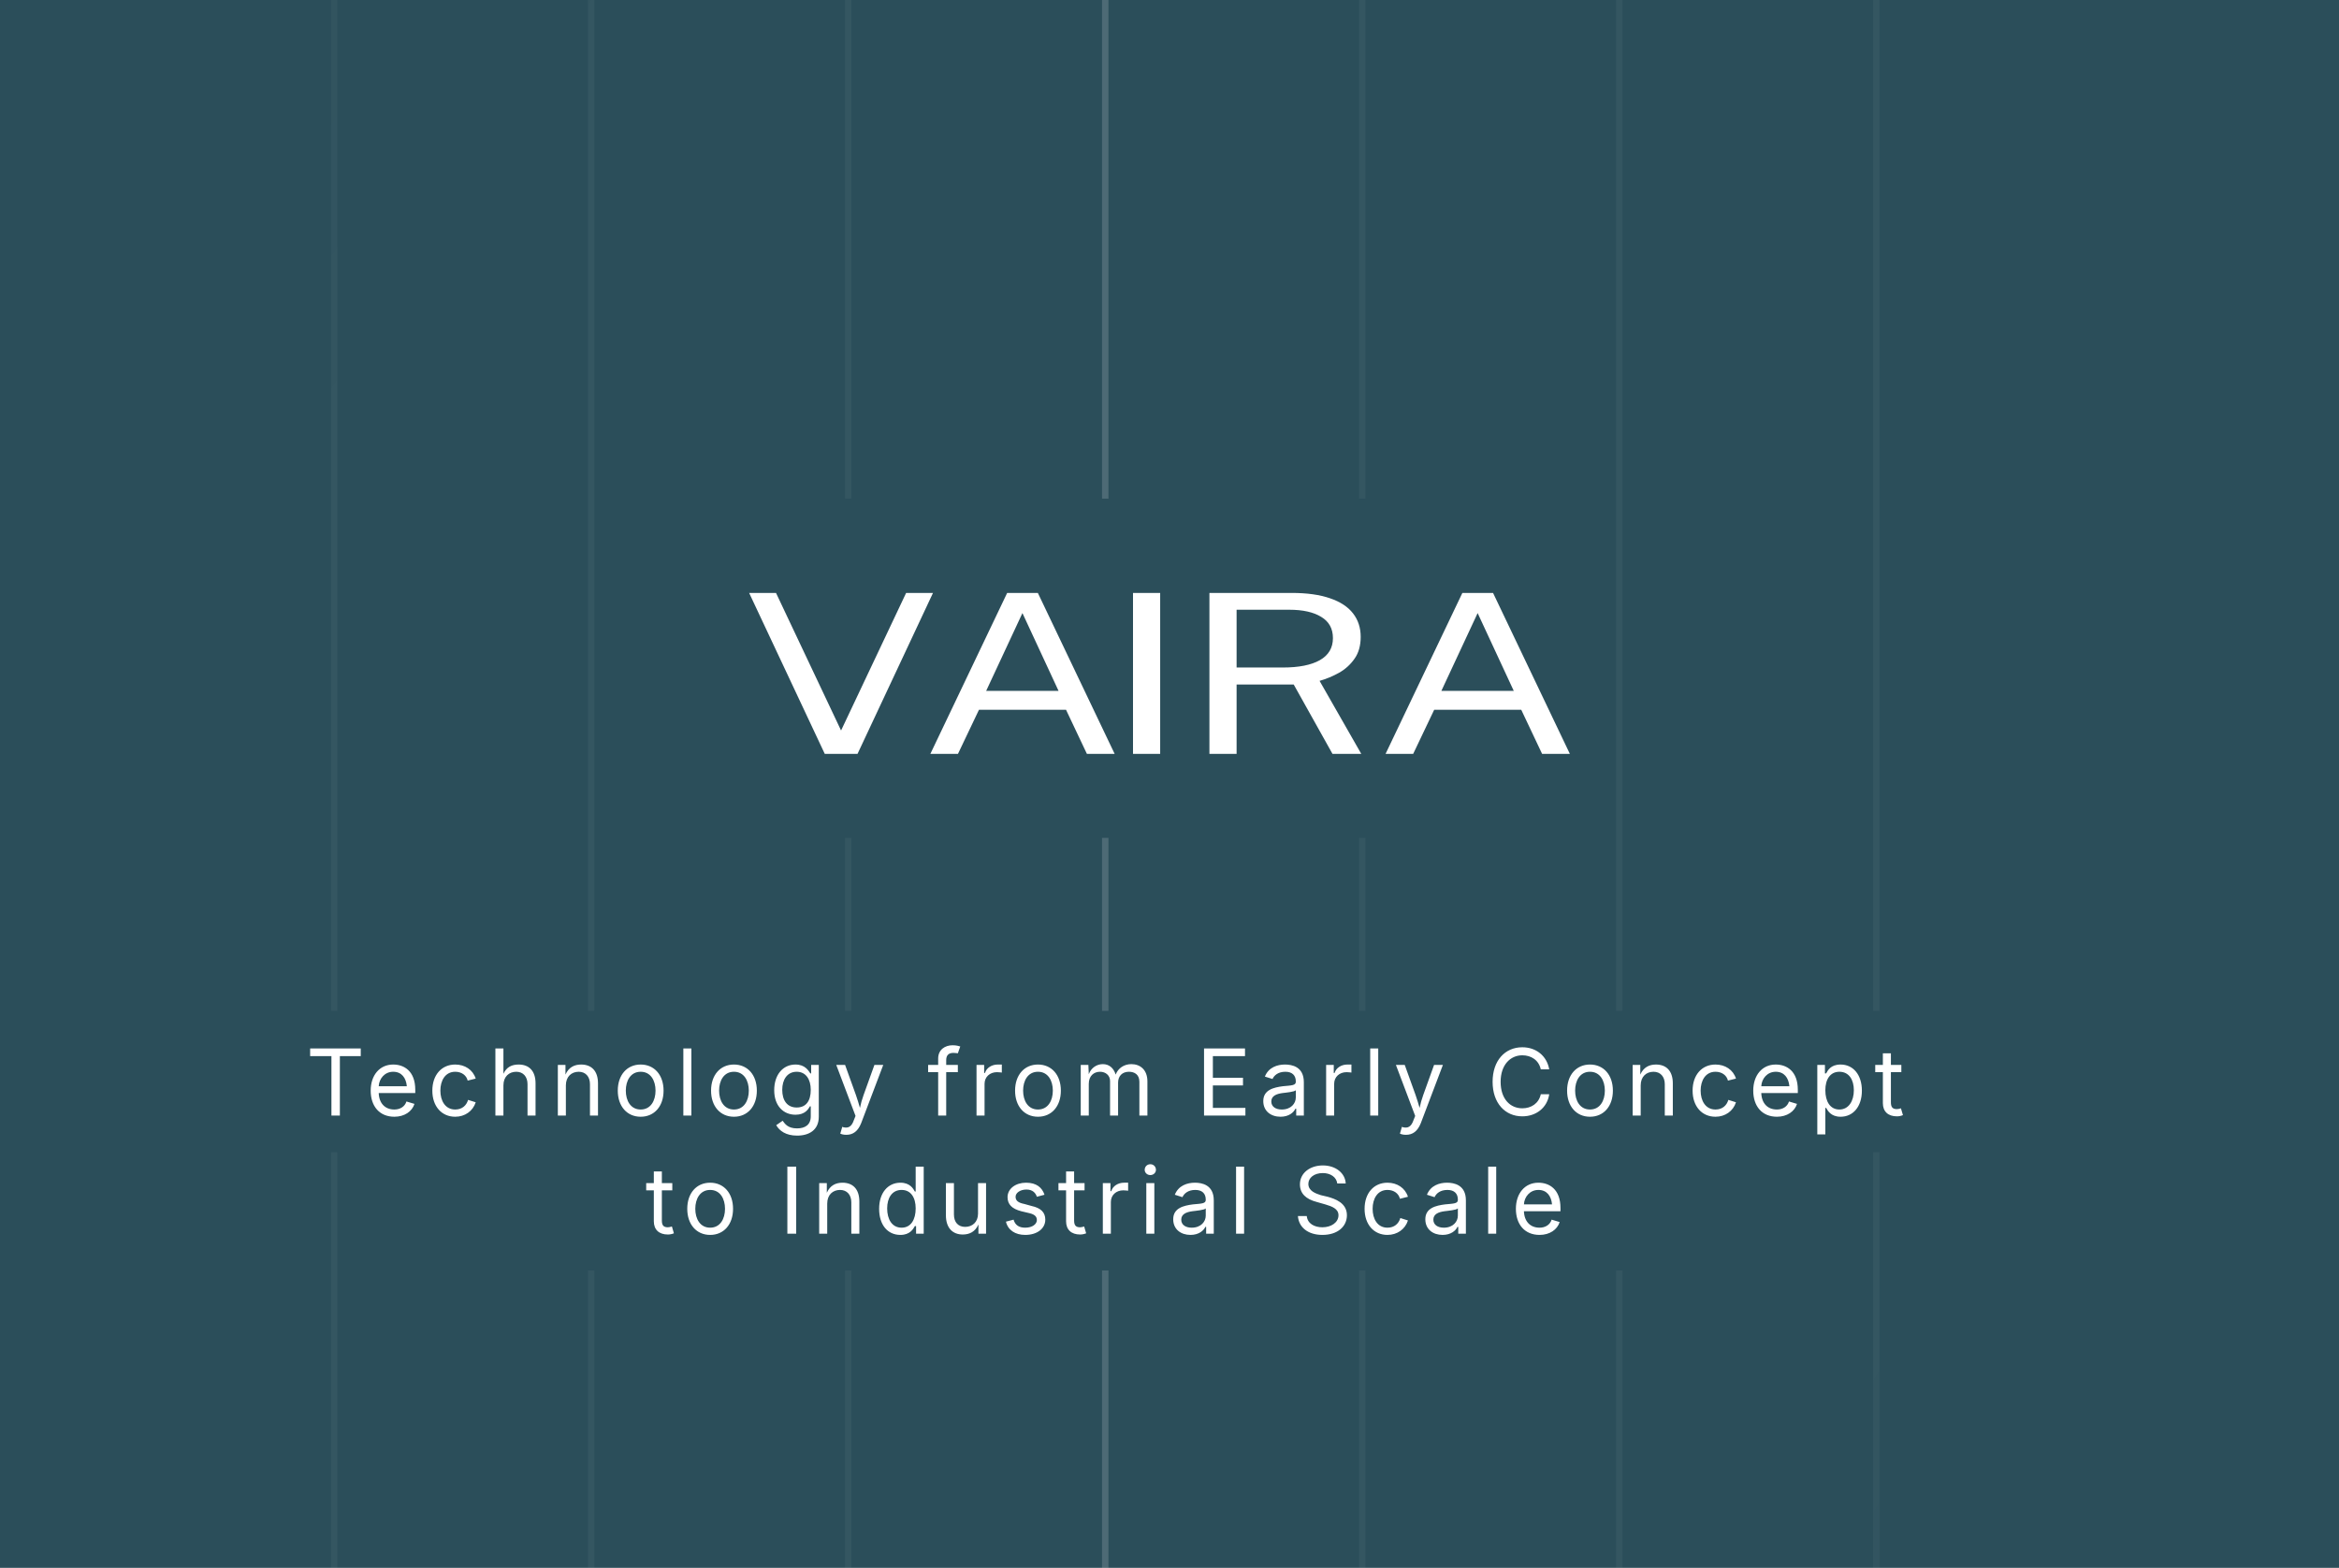
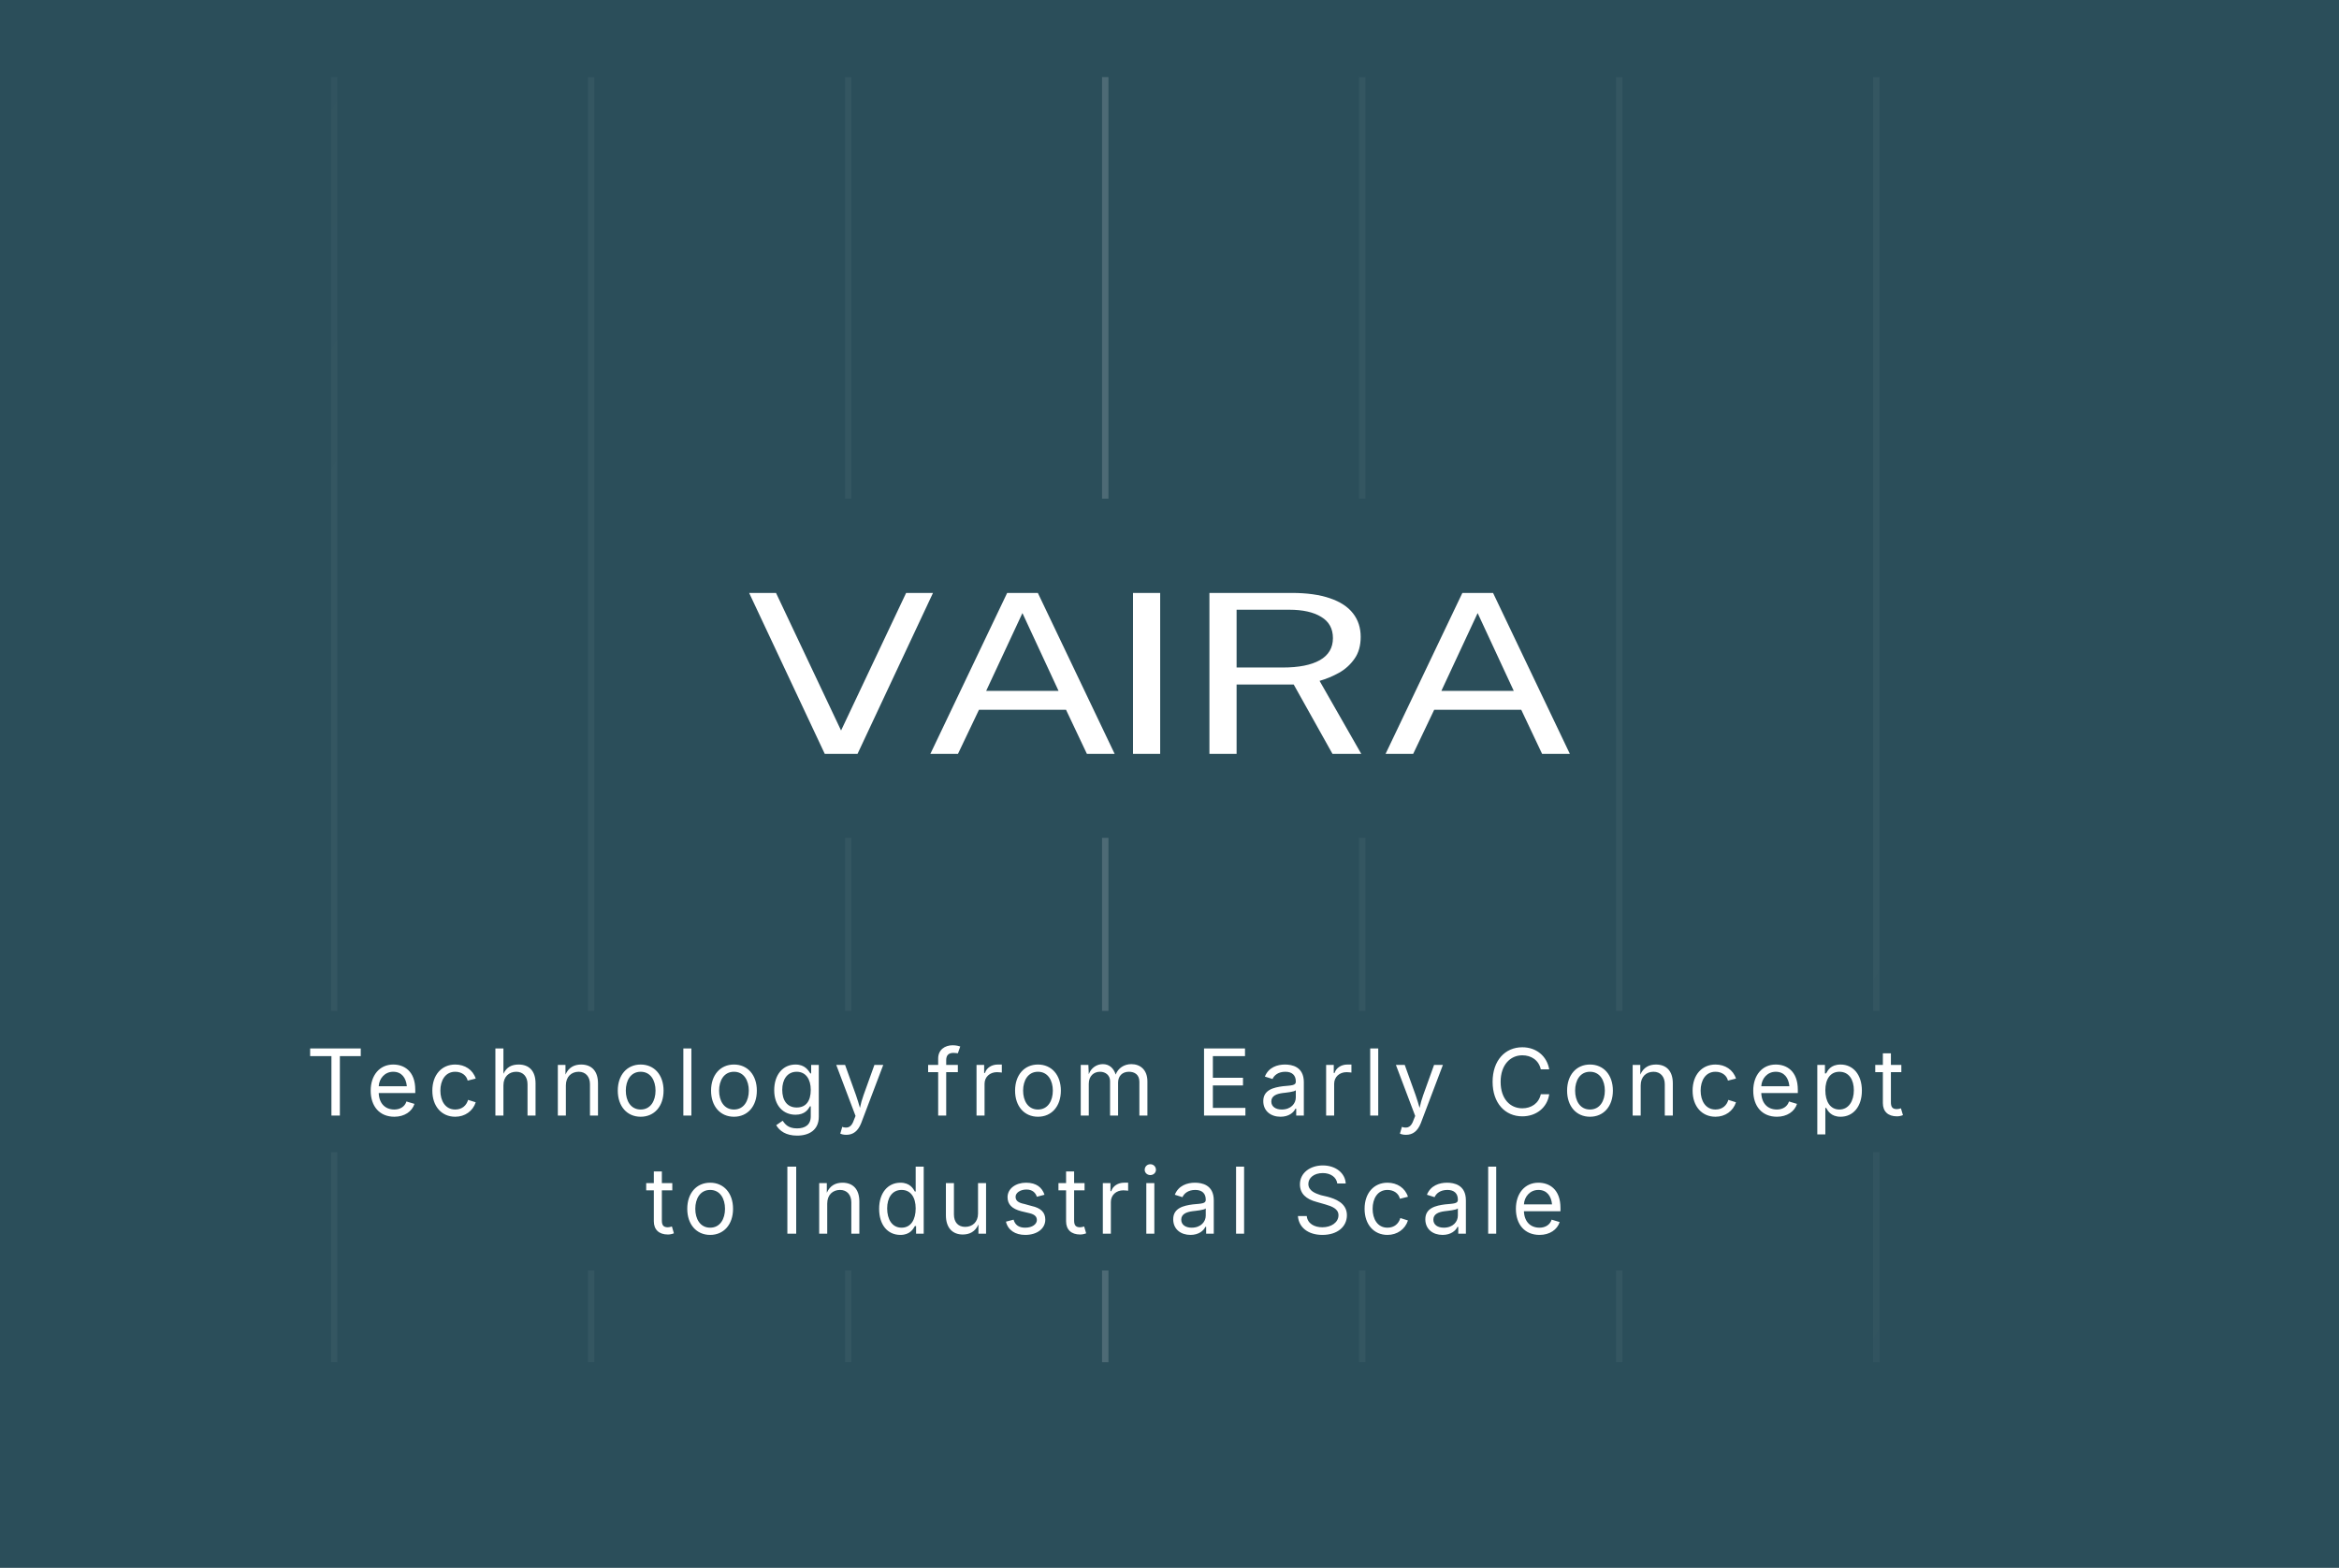
<svg xmlns="http://www.w3.org/2000/svg" width="91mm" height="61mm" viewBox="0 0 91 61">
  <style>
    text {
      font-family: -apple-system, system-ui, "Public Sans", sans-serif;
    }
  </style>
  <rect width="91" height="61" fill="#2B4E5A" />
-   <defs>
-     <linearGradient id="gridCombinedFade" x1="0" y1="0" x2="91" y2="61" gradientUnits="userSpaceOnUse">
-       <stop offset="0%" stop-color="#FFFFFF" stop-opacity="0.015" />
-       <stop offset="20%" stop-color="#FFFFFF" stop-opacity="0.045" />
-       <stop offset="50%" stop-color="#FFFFFF" stop-opacity="0.045" />
-       <stop offset="80%" stop-color="#FFFFFF" stop-opacity="0.045" />
-       <stop offset="100%" stop-color="#FFFFFF" stop-opacity="0.015" />
-     </linearGradient>
-     <linearGradient id="centerCombinedFade" x1="0" y1="0" x2="91" y2="61" gradientUnits="userSpaceOnUse">
-       <stop offset="0%" stop-color="#FFFFFF" stop-opacity="0.06" />
-       <stop offset="20%" stop-color="#FFFFFF" stop-opacity="0.16" />
-       <stop offset="50%" stop-color="#FFFFFF" stop-opacity="0.16" />
-       <stop offset="80%" stop-color="#FFFFFF" stop-opacity="0.16" />
-       <stop offset="100%" stop-color="#FFFFFF" stop-opacity="0.06" />
-     </linearGradient>
-   </defs>
-   <g stroke-width="0.25">
-     <line x1="13" y1="0" x2="13" y2="61" stroke="url(#gridCombinedFade)" />
-     <line x1="23" y1="0" x2="23" y2="61" stroke="url(#gridCombinedFade)" />
-     <line x1="33" y1="0" x2="33" y2="61" stroke="url(#gridCombinedFade)" />
-     <line x1="43" y1="0" x2="43" y2="61" stroke="url(#centerCombinedFade)" />
-     <line x1="53" y1="0" x2="53" y2="61" stroke="url(#gridCombinedFade)" />
-     <line x1="63" y1="0" x2="63" y2="61" stroke="url(#gridCombinedFade)" />
-     <line x1="73" y1="0" x2="73" y2="61" stroke="url(#gridCombinedFade)" />
+   <g transform="translate(3,3)">
+     <rect width="80" height="50" fill="#2B4E5A" />
+     <defs>
+       <linearGradient id="gridCombinedFade" x1="0" y1="0" x2="80" y2="50" gradientUnits="userSpaceOnUse">
+         <stop offset="0%" stop-color="#FFFFFF" stop-opacity="0.015" />
+         <stop offset="20%" stop-color="#FFFFFF" stop-opacity="0.045" />
+         <stop offset="50%" stop-color="#FFFFFF" stop-opacity="0.045" />
+         <stop offset="80%" stop-color="#FFFFFF" stop-opacity="0.045" />
+         <stop offset="100%" stop-color="#FFFFFF" stop-opacity="0.015" />
+       </linearGradient>
+       <linearGradient id="centerCombinedFade" x1="0" y1="0" x2="80" y2="50" gradientUnits="userSpaceOnUse">
+         <stop offset="0%" stop-color="#FFFFFF" stop-opacity="0.06" />
+         <stop offset="20%" stop-color="#FFFFFF" stop-opacity="0.16" />
+         <stop offset="50%" stop-color="#FFFFFF" stop-opacity="0.16" />
+         <stop offset="80%" stop-color="#FFFFFF" stop-opacity="0.16" />
+         <stop offset="100%" stop-color="#FFFFFF" stop-opacity="0.06" />
+       </linearGradient>
+     </defs>
+     <g stroke-width="0.25">
+       <line x1="10" y1="0" x2="10" y2="50" stroke="url(#gridCombinedFade)" />
+       <line x1="20" y1="0" x2="20" y2="50" stroke="url(#gridCombinedFade)" />
+       <line x1="30" y1="0" x2="30" y2="50" stroke="url(#gridCombinedFade)" />
+       <line x1="40" y1="0" x2="40" y2="50" stroke="url(#centerCombinedFade)" />
+       <line x1="50" y1="0" x2="50" y2="50" stroke="url(#gridCombinedFade)" />
+       <line x1="60" y1="0" x2="60" y2="50" stroke="url(#gridCombinedFade)" />
+       <line x1="70" y1="0" x2="70" y2="50" stroke="url(#gridCombinedFade)" />
+     </g>
+     <rect x="21" y="16.4" width="35" height="13.2" rx="4" ry="4" fill="#2B4E5A" />
+     <rect x="0" y="36.33" width="80" height="5.50" fill="#2B4E5A" />
+     <rect x="14.77" y="40.93" width="50.47" height="5.50" fill="#2B4E5A" />
+     <path fill="#FFFFFF" transform="translate(40,23) scale(0.188) translate(-85,-80)" d="M 26.958,97.72 11.307,64.411 h 5.561 L 30.331,92.882 43.794,64.411 h 5.561 L 33.735,97.72 Z m 21.85,0 15.894,-33.308 h 6.352 L 86.948,97.72 H 81.205 L 76.889,88.598 h -18.022 l -4.346,9.122 z M 60.357,84.682 H 75.339 L 67.863,68.58 Z M 90.746,97.72 V 64.411 h 5.622 v 33.308 z m 15.815,0 V 64.411 h 17.019 q 4.741,0 7.932,1.106 3.191,1.083 4.771,3.133 1.58,2.027 1.58,4.86 0,2.718 -1.276,4.515 -1.246,1.797 -3.191,2.902 -1.945,1.083 -4.042,1.682 l 8.631,15.111 h -5.957 l -8.023,-14.351 h -11.822 v 14.351 z m 5.622,-17.875 h 9.573 q 4.954,0 7.658,-1.52 2.705,-1.543 2.705,-4.561 0,-2.948 -2.431,-4.4 -2.401,-1.474 -6.595,-1.474 h -10.91 z m 30.828,17.875 15.894,-33.308 h 6.352 l 15.894,33.308 h -5.744 L 171.093,88.598 h -18.022 l -4.346,9.122 z m 11.548,-13.038 h 14.983 l -7.476,-16.101 z" />
+     <text x="40" y="40.4" font-size="3.6" fill="#FFFFFF" text-anchor="middle" letter-spacing="0.3">
+       Technology from Early Concept
+     </text>
+     <text x="40" y="45.0" font-size="3.6" fill="#FFFFFF" text-anchor="middle" letter-spacing="0.3">
+       to Industrial Scale
+     </text>
  </g>
-   <rect x="24" y="19.4" width="35" height="13.2" rx="4" ry="4" fill="#2B4E5A" />
-   <rect x="3" y="39.33" width="80" height="5.50" fill="#2B4E5A" />
-   <rect x="17.77" y="43.93" width="50.47" height="5.50" fill="#2B4E5A" />
-   <path fill="#FFFFFF" transform="translate(43,26) scale(0.188) translate(-85,-80)" d="M 26.958,97.72 11.307,64.411 h 5.561 L 30.331,92.882 43.794,64.411 h 5.561 L 33.735,97.72 Z m 21.85,0 15.894,-33.308 h 6.352 L 86.948,97.72 H 81.205 L 76.889,88.598 h -18.022 l -4.346,9.122 z M 60.357,84.682 H 75.339 L 67.863,68.58 Z M 90.746,97.72 V 64.411 h 5.622 v 33.308 z m 15.815,0 V 64.411 h 17.019 q 4.741,0 7.932,1.106 3.191,1.083 4.771,3.133 1.58,2.027 1.58,4.86 0,2.718 -1.276,4.515 -1.246,1.797 -3.191,2.902 -1.945,1.083 -4.042,1.682 l 8.631,15.111 h -5.957 l -8.023,-14.351 h -11.822 v 14.351 z m 5.622,-17.875 h 9.573 q 4.954,0 7.658,-1.52 2.705,-1.543 2.705,-4.561 0,-2.948 -2.431,-4.4 -2.401,-1.474 -6.595,-1.474 h -10.91 z m 30.828,17.875 15.894,-33.308 h 6.352 l 15.894,33.308 h -5.744 L 171.093,88.598 h -18.022 l -4.346,9.122 z m 11.548,-13.038 h 14.983 l -7.476,-16.101 z" />
-   <text x="43" y="43.4" font-size="3.6" fill="#FFFFFF" text-anchor="middle" letter-spacing="0.3">
-     Technology from Early Concept
-   </text>
-   <text x="43" y="48.0" font-size="3.6" fill="#FFFFFF" text-anchor="middle" letter-spacing="0.3">
-     to Industrial Scale
-   </text>
</svg>
